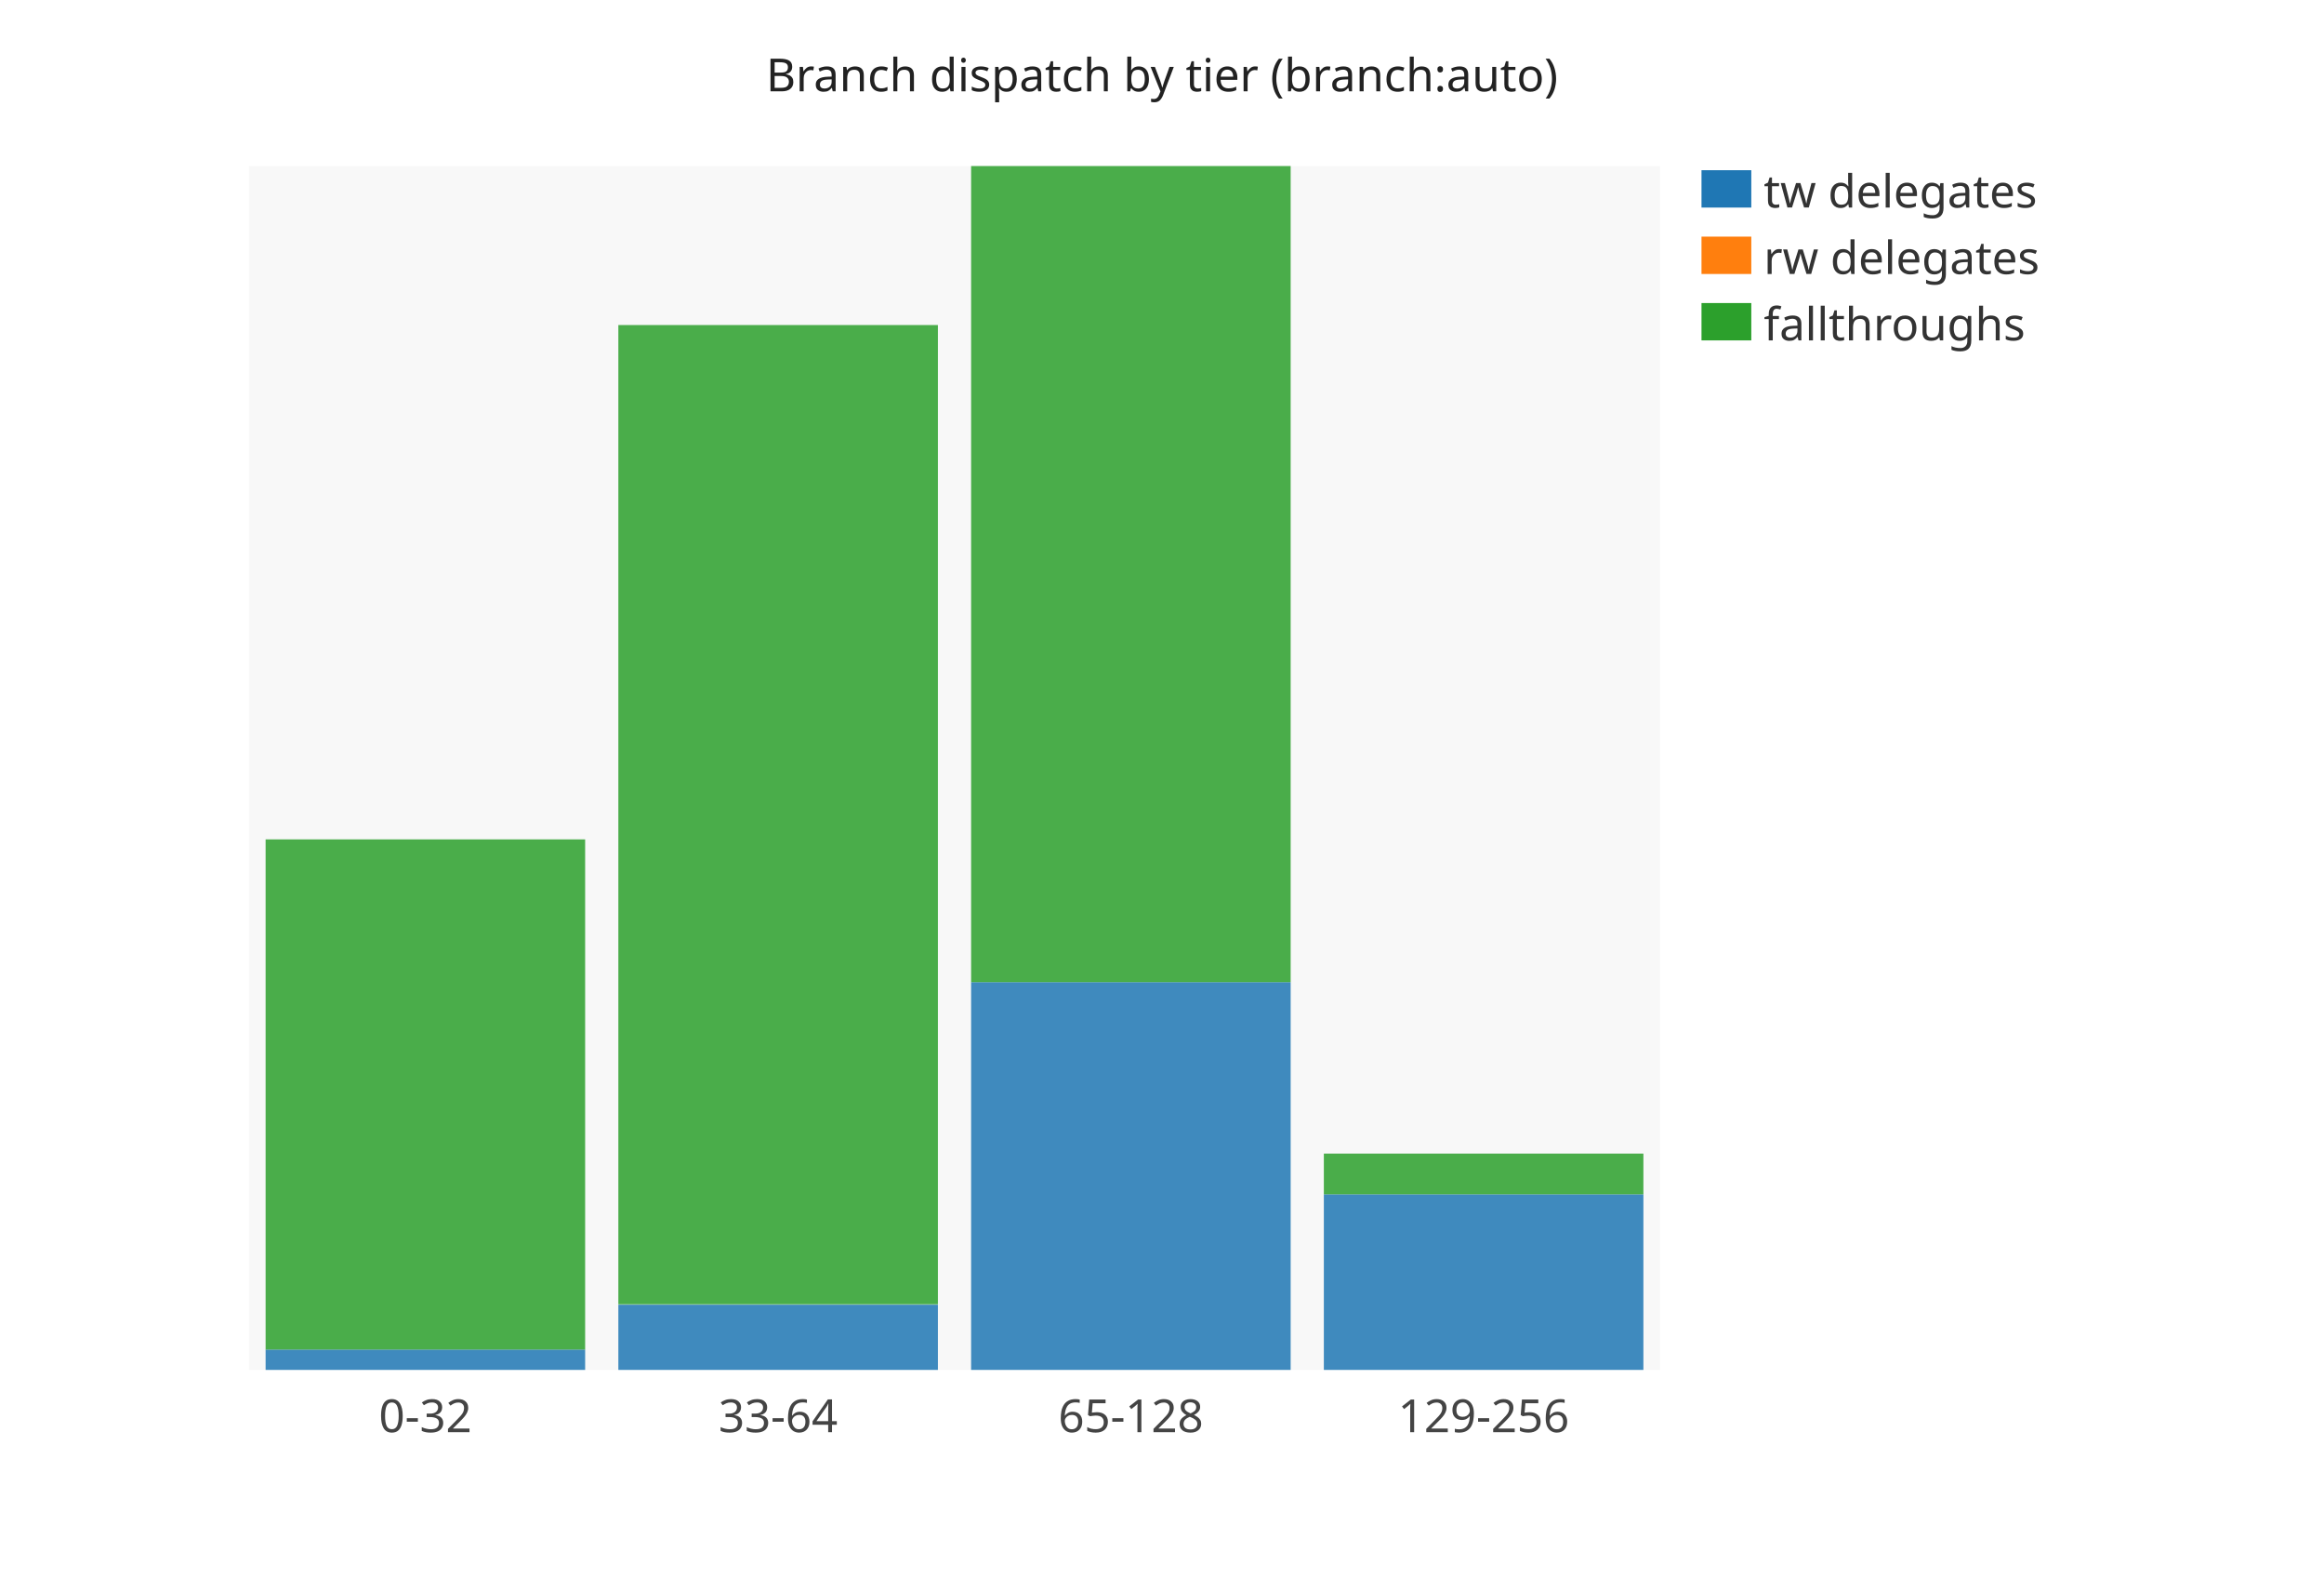
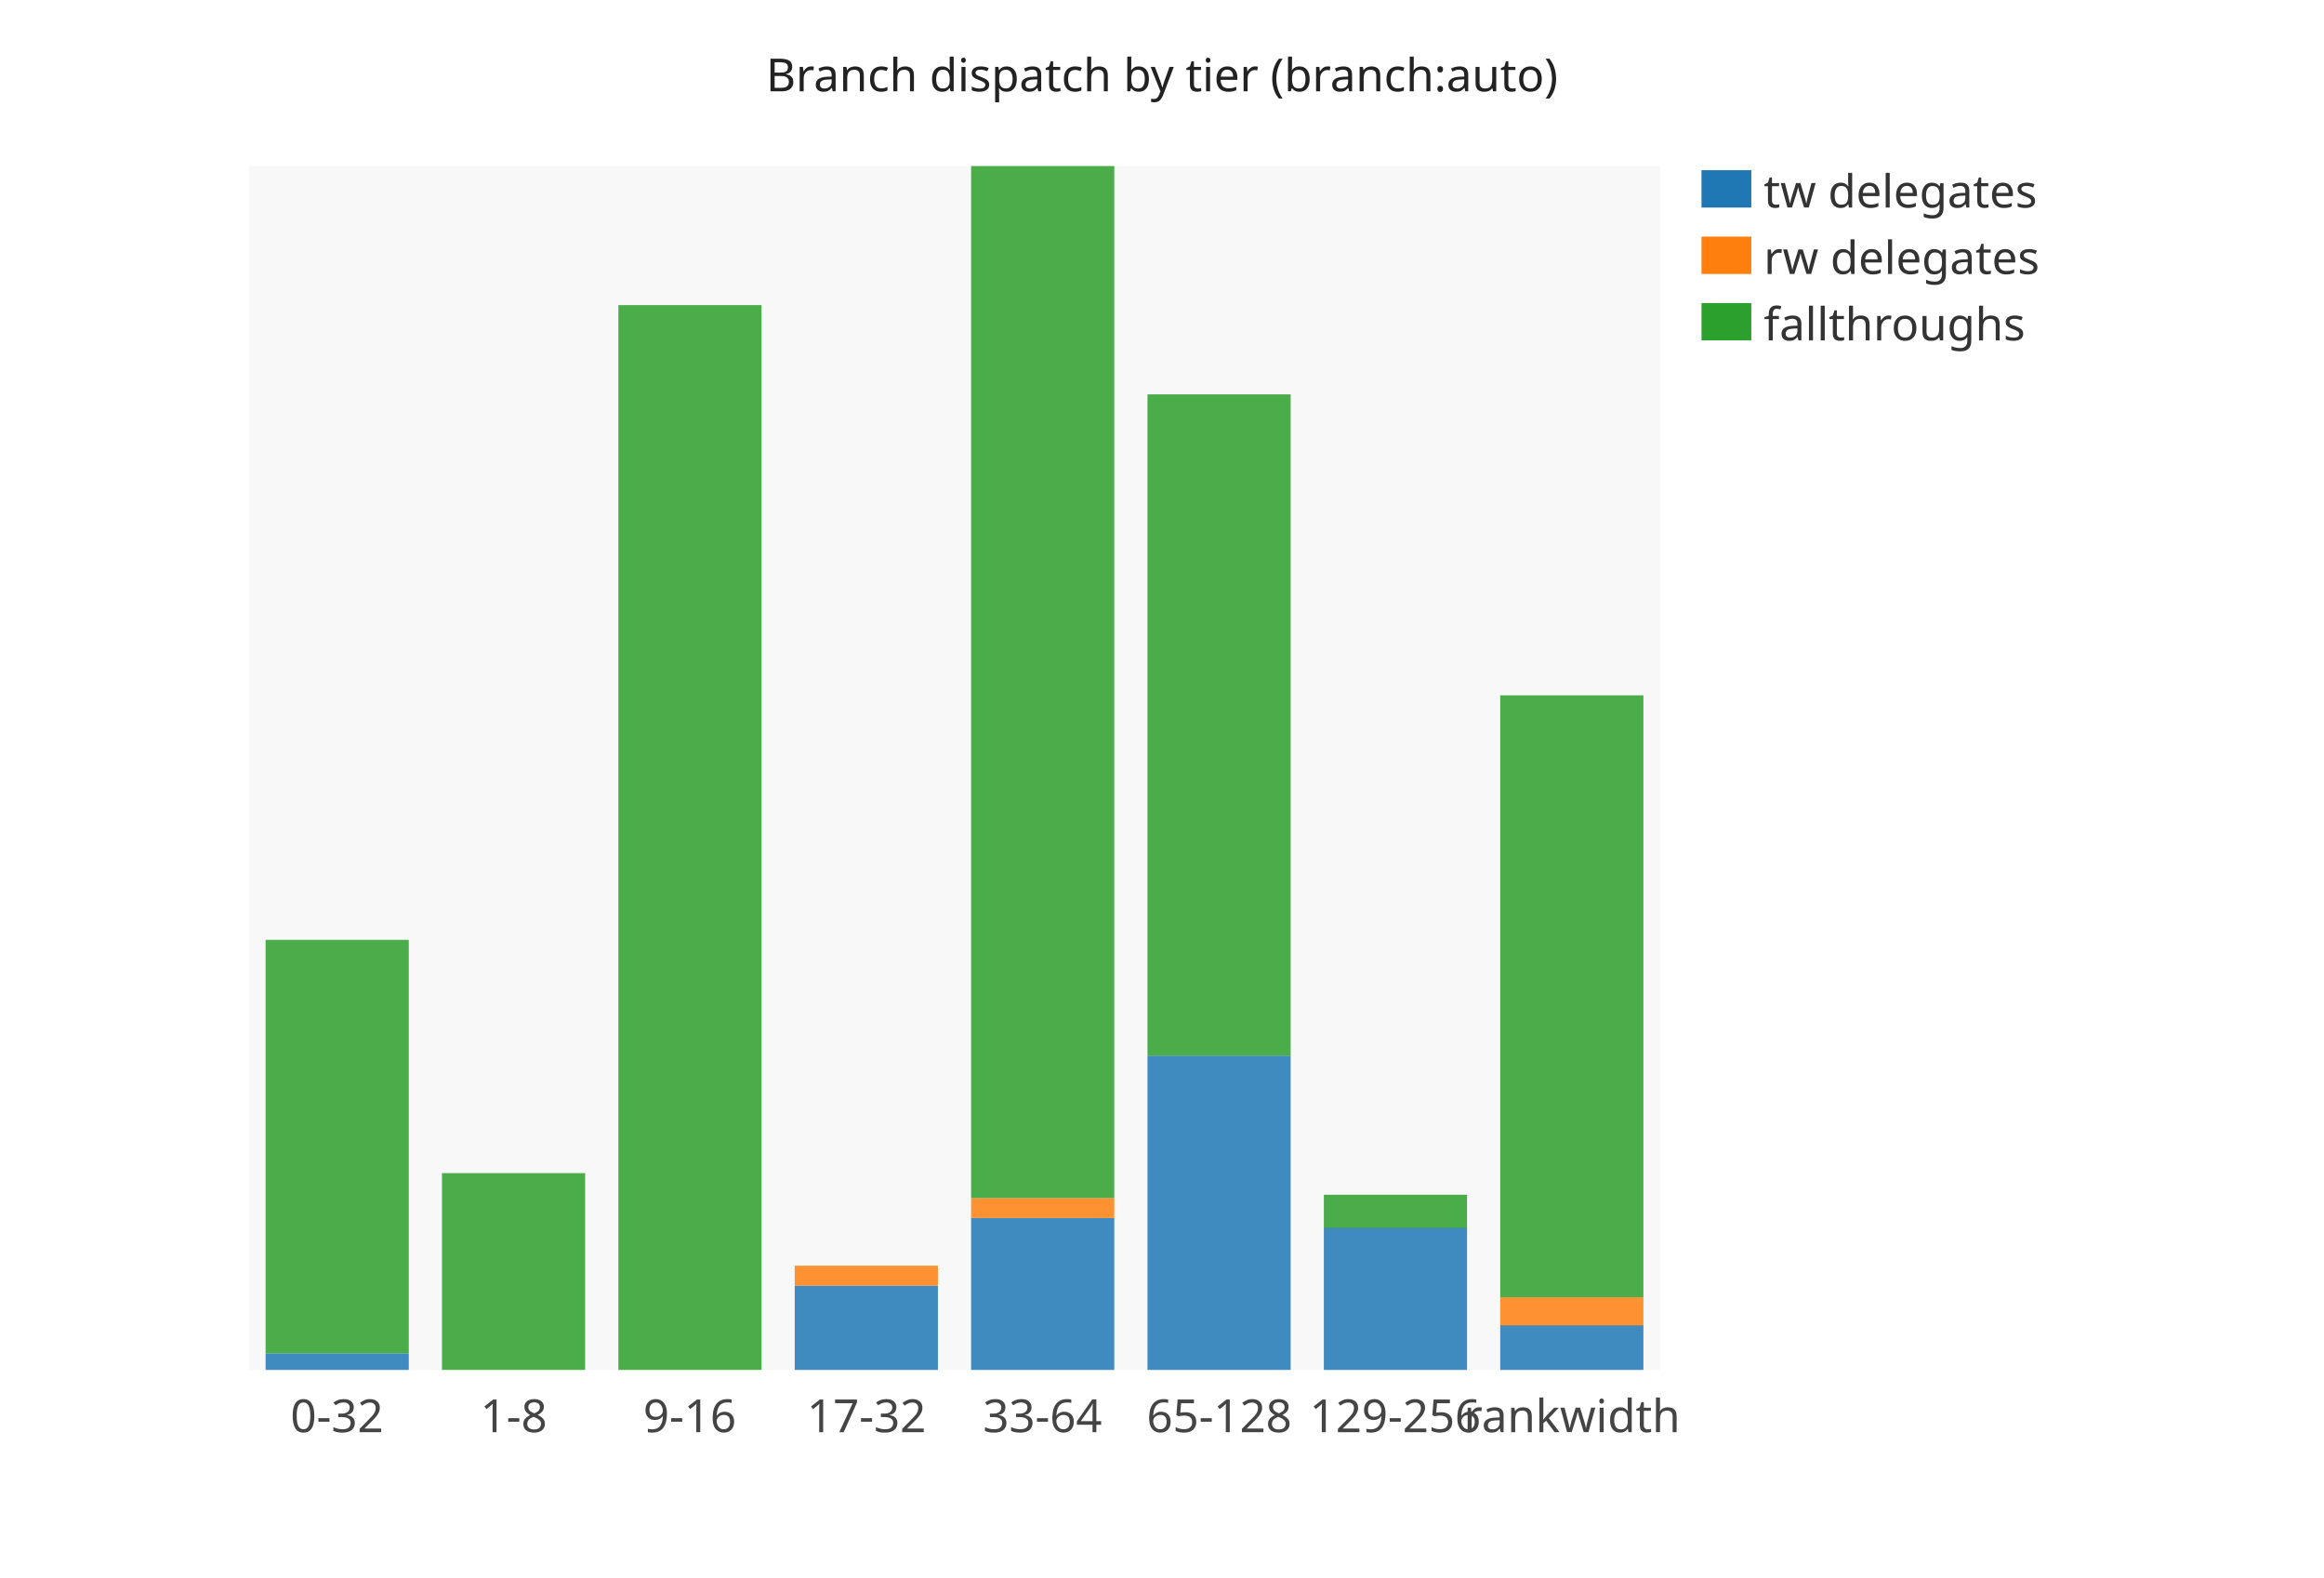
<svg xmlns="http://www.w3.org/2000/svg" width="560" height="380" viewBox="0 0 560 380">
  <style>text{font-family:sans-serif;font-size:11px;}</style>
  <rect x="60.0" y="40.0" width="340.0" height="290.0" fill="#f8f8f8" opacity="1.00" />
  <text x="280.0" y="22.0" text-anchor="middle" fill="#222" font-size="13">Branch dispatch by tier (branch:auto)</text>
-   <text x="102.5" y="345.0" text-anchor="middle" fill="#444" font-size="10">0-32</text>
-   <rect x="64.0" y="325.1" width="77.0" height="4.9" fill="#1f77b4" opacity="0.85" />
-   <rect x="64.0" y="202.2" width="77.0" height="122.9" fill="#2ca02c" opacity="0.85" />
-   <text x="187.5" y="345.0" text-anchor="middle" fill="#444" font-size="10">33-64</text>
-   <rect x="149.0" y="314.3" width="77.0" height="15.7" fill="#1f77b4" opacity="0.85" />
-   <rect x="149.0" y="78.3" width="77.0" height="235.9" fill="#2ca02c" opacity="0.85" />
-   <text x="272.5" y="345.0" text-anchor="middle" fill="#444" font-size="10">65-128</text>
-   <rect x="234.0" y="236.6" width="77.0" height="93.4" fill="#1f77b4" opacity="0.85" />
-   <rect x="234.0" y="40.0" width="77.0" height="196.6" fill="#2ca02c" opacity="0.85" />
-   <text x="357.5" y="345.0" text-anchor="middle" fill="#444" font-size="10">129-256</text>
-   <rect x="319.0" y="287.7" width="77.0" height="42.3" fill="#1f77b4" opacity="0.85" />
-   <rect x="319.0" y="277.9" width="77.0" height="9.8" fill="#2ca02c" opacity="0.85" />
+   <text x="81.2" y="345.0" text-anchor="middle" fill="#444" font-size="10">0-32</text>
+   <rect x="64.0" y="326.0" width="34.5" height="4.0" fill="#1f77b4" opacity="0.85" />
+   <rect x="64.0" y="226.4" width="34.5" height="99.6" fill="#2ca02c" opacity="0.85" />
+   <text x="123.8" y="345.0" text-anchor="middle" fill="#444" font-size="10">1-8</text>
+   <rect x="106.5" y="282.6" width="34.5" height="47.4" fill="#2ca02c" opacity="0.85" />
+   <text x="166.2" y="345.0" text-anchor="middle" fill="#444" font-size="10">9-16</text>
+   <rect x="149.0" y="73.5" width="34.5" height="256.5" fill="#2ca02c" opacity="0.85" />
+   <text x="208.8" y="345.0" text-anchor="middle" fill="#444" font-size="10">17-32</text>
+   <rect x="191.5" y="309.7" width="34.5" height="20.3" fill="#1f77b4" opacity="0.85" />
+   <rect x="191.5" y="304.9" width="34.5" height="4.8" fill="#ff7f0e" opacity="0.85" />
+   <text x="251.2" y="345.0" text-anchor="middle" fill="#444" font-size="10">33-64</text>
+   <rect x="234.0" y="293.4" width="34.5" height="36.6" fill="#1f77b4" opacity="0.85" />
+   <rect x="234.0" y="288.6" width="34.5" height="4.8" fill="#ff7f0e" opacity="0.85" />
+   <rect x="234.0" y="40.0" width="34.5" height="248.6" fill="#2ca02c" opacity="0.85" />
+   <text x="293.8" y="345.0" text-anchor="middle" fill="#444" font-size="10">65-128</text>
+   <rect x="276.5" y="254.3" width="34.5" height="75.7" fill="#1f77b4" opacity="0.85" />
+   <rect x="276.5" y="95.0" width="34.5" height="159.3" fill="#2ca02c" opacity="0.85" />
+   <text x="336.2" y="345.0" text-anchor="middle" fill="#444" font-size="10">129-256</text>
+   <rect x="319.0" y="295.7" width="34.5" height="34.3" fill="#1f77b4" opacity="0.85" />
+   <rect x="319.0" y="287.8" width="34.5" height="8.0" fill="#2ca02c" opacity="0.85" />
+   <text x="378.8" y="345.0" text-anchor="middle" fill="#444" font-size="10">rankwidth</text>
+   <rect x="361.5" y="319.2" width="34.5" height="10.8" fill="#1f77b4" opacity="0.85" />
+   <rect x="361.5" y="312.5" width="34.5" height="6.8" fill="#ff7f0e" opacity="0.85" />
+   <rect x="361.5" y="167.5" width="34.5" height="145.0" fill="#2ca02c" opacity="0.85" />
  <rect x="410.0" y="41.0" width="12.0" height="9.0" fill="#1f77b4" opacity="1.00" />
  <text x="425.0" y="50.0" text-anchor="start" fill="#333" font-size="10">tw delegates</text>
  <rect x="410.0" y="57.0" width="12.0" height="9.0" fill="#ff7f0e" opacity="1.00" />
  <text x="425.0" y="66.0" text-anchor="start" fill="#333" font-size="10">rw delegates</text>
  <rect x="410.0" y="73.0" width="12.0" height="9.0" fill="#2ca02c" opacity="1.00" />
  <text x="425.0" y="82.0" text-anchor="start" fill="#333" font-size="10">fallthroughs</text>
</svg>
